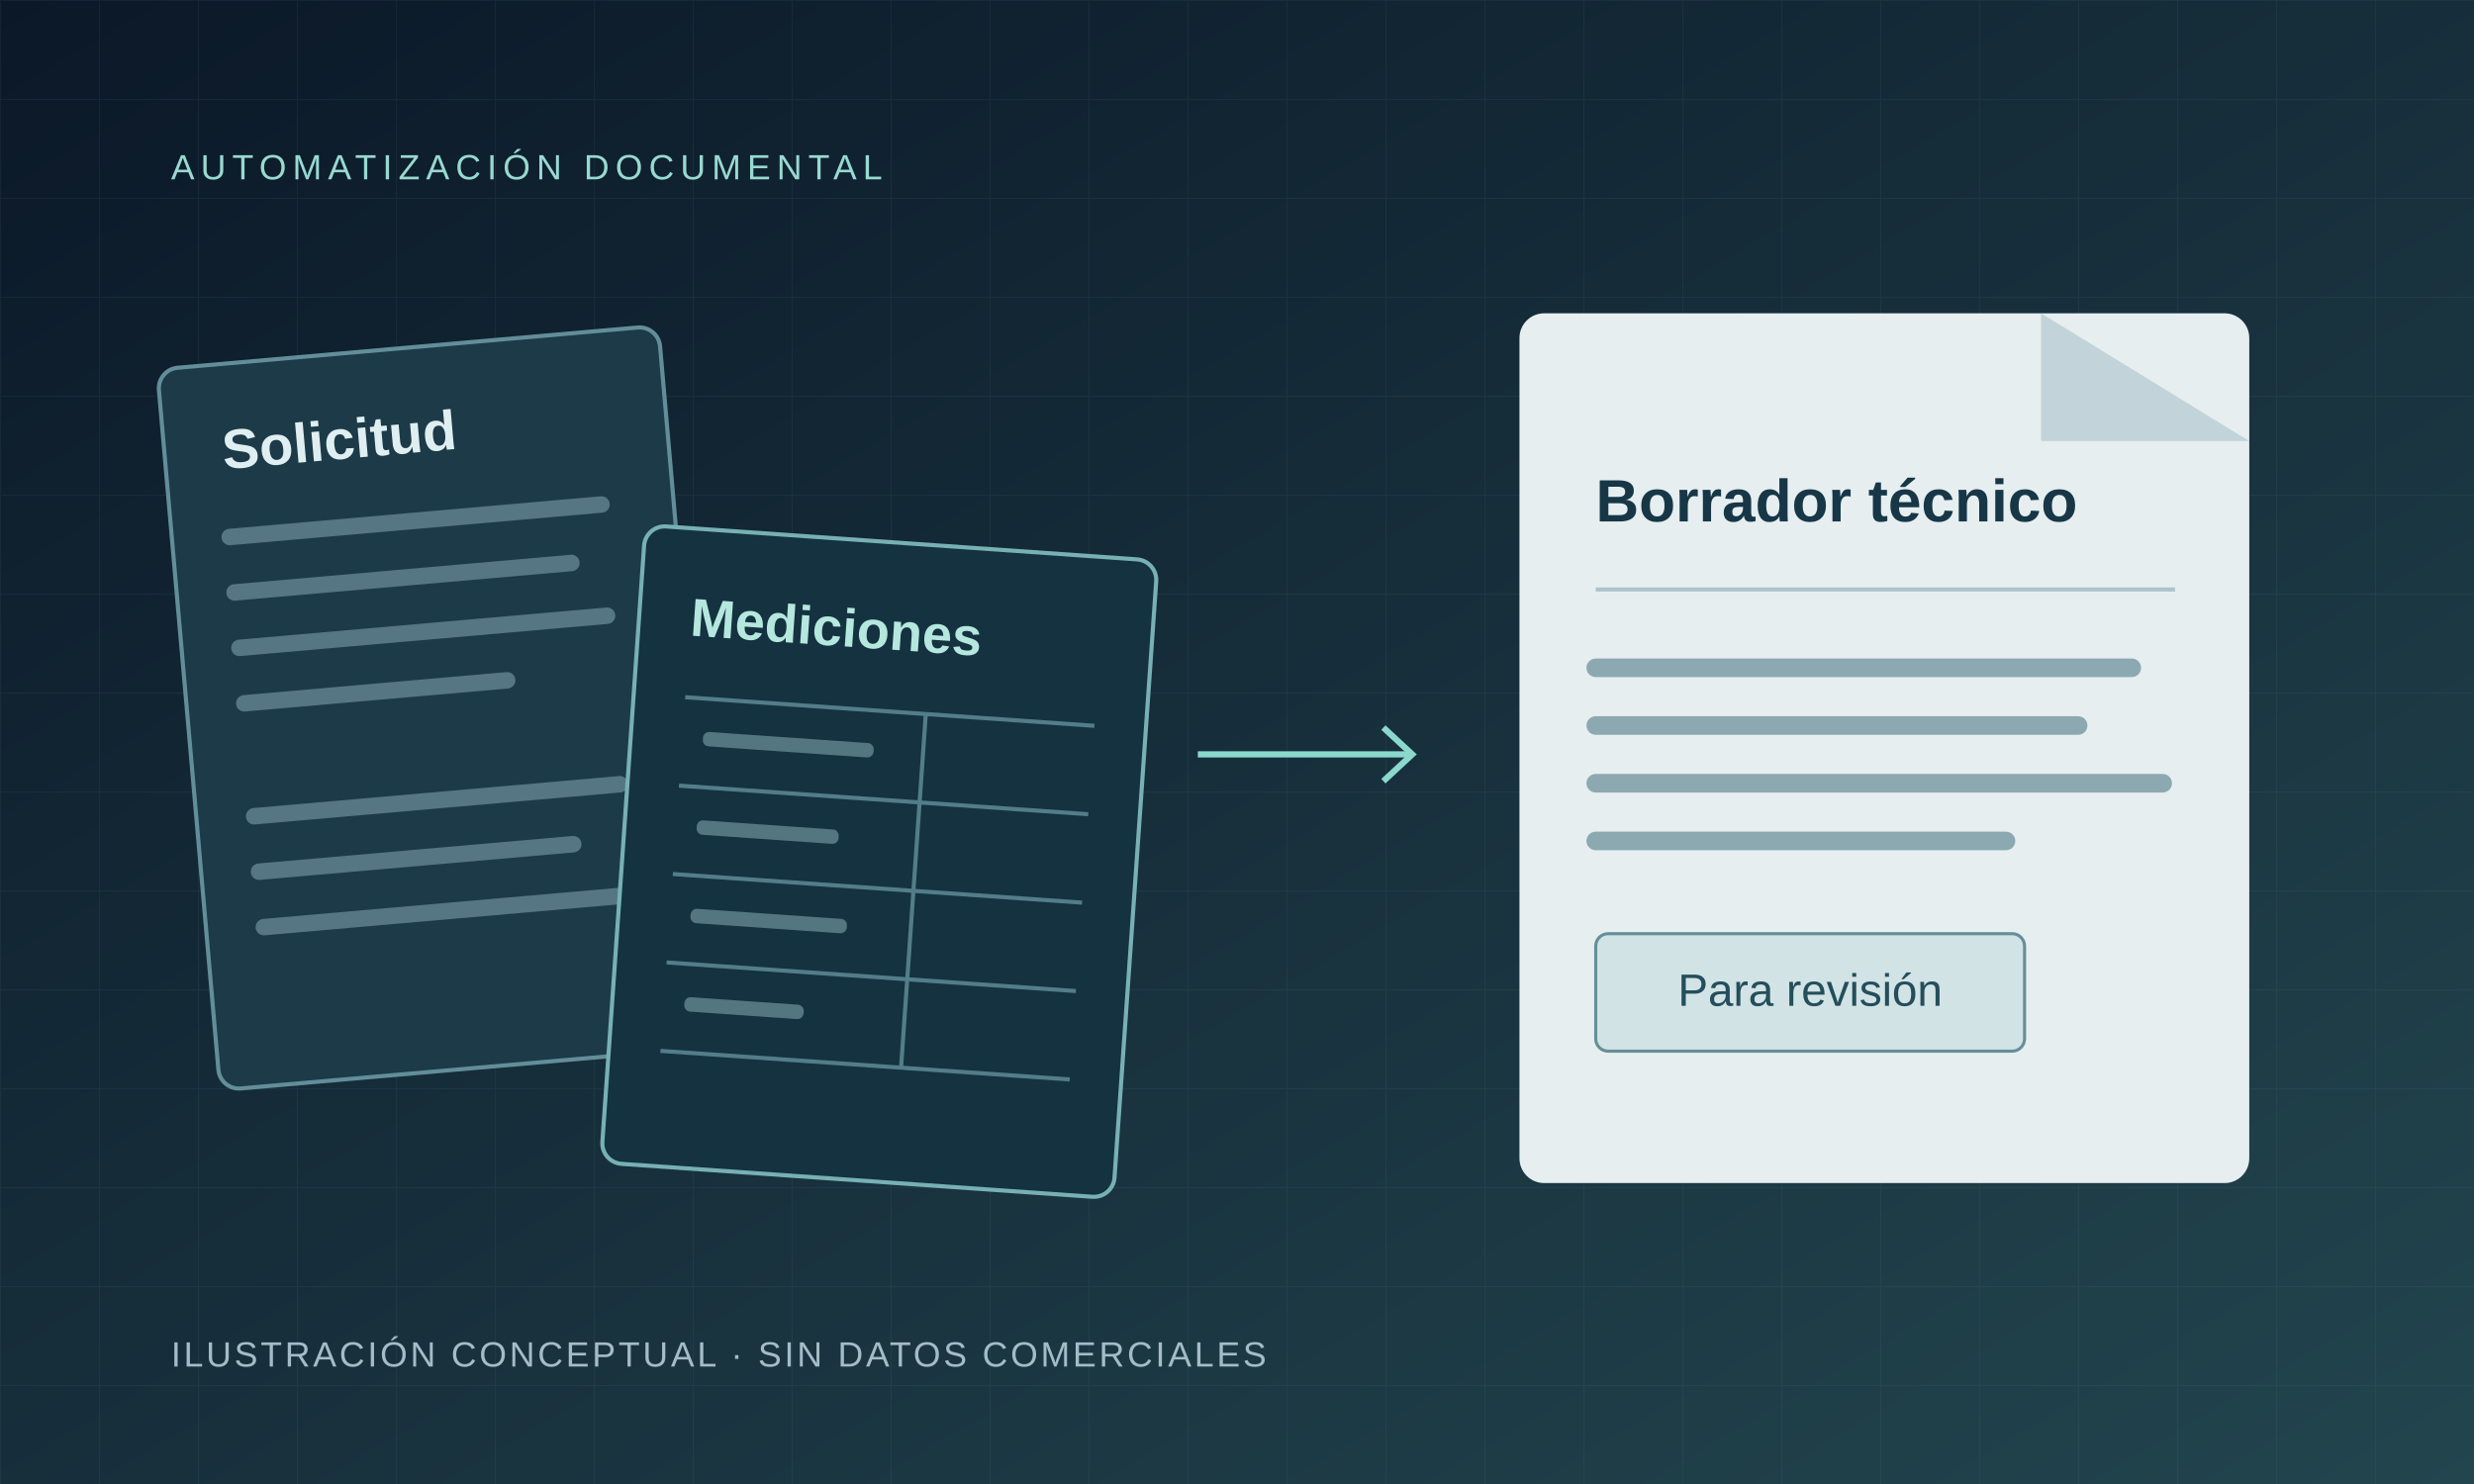
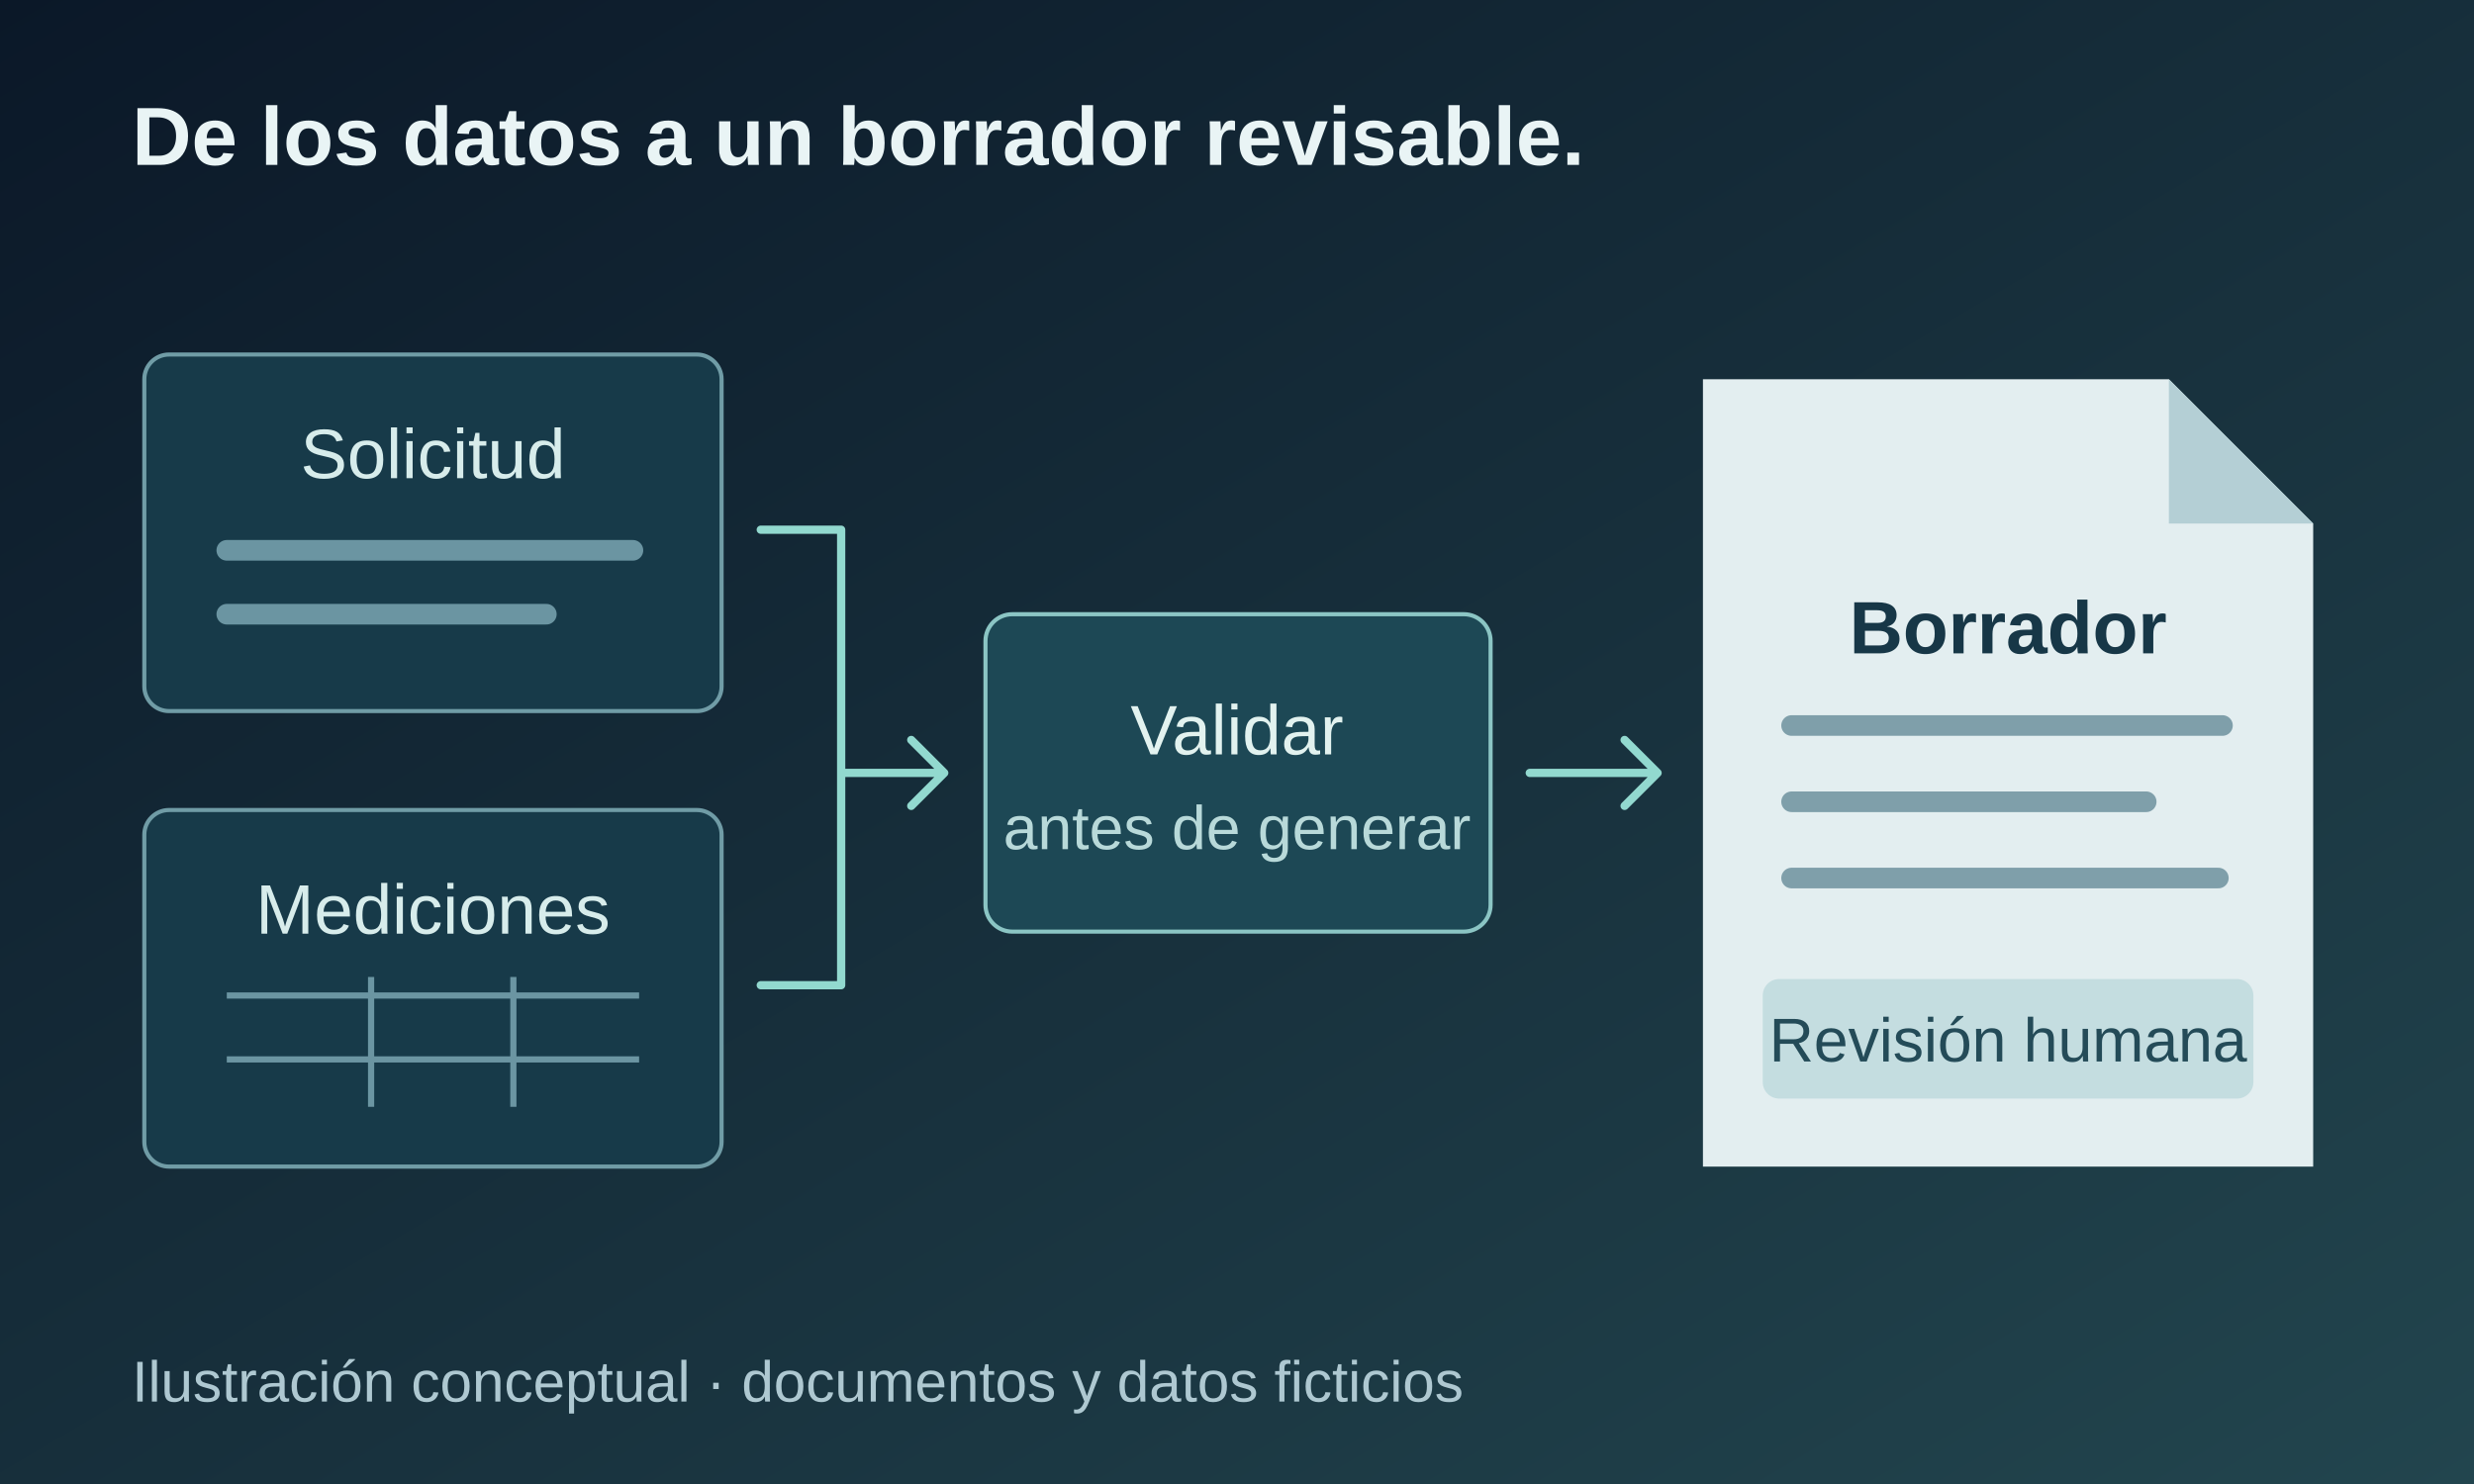
- <svg xmlns="http://www.w3.org/2000/svg" viewBox="0 0 1200 720" role="img" aria-labelledby="title desc">
+ <svg xmlns="http://www.w3.org/2000/svg" viewBox="0 0 1200 720" role="img" aria-labelledby="proposal-title proposal-desc">
  <defs>
-     <linearGradient id="background" x2="1" y2="1">
+     <linearGradient id="proposal-bg" x2="1" y2="1">
      <stop stop-color="#0b1828" />
      <stop offset="1" stop-color="#22454e" />
    </linearGradient>
-     <pattern id="grid" width="48" height="48" patternUnits="userSpaceOnUse">
-       <path d="M48 0H0V48" fill="none" stroke="#7aa3ad" stroke-opacity=".08" stroke-width="1" />
-     </pattern>
  </defs>
-   <rect width="1200" height="720" fill="url(#background)" />
-   <rect width="1200" height="720" fill="url(#grid)" />
+   <rect width="1200" height="720" fill="url(#proposal-bg)" />
  <g font-family="Segoe UI,Arial,sans-serif">
-     <rect x="91" y="168" width="244" height="351" rx="10" fill="#1c3a48" stroke="#628e99" stroke-width="2" transform="rotate(-5 213 343)" />
-     <g transform="rotate(-5 213 343)">
-       <text x="119" y="219" fill="#dfeff1" font-size="27" font-weight="600">Solicitud</text>
-       <path d="M119 252H300M119 279H283M119 306H298M119 333H247M119 388H297M119 415H272M119 442H294" fill="none" stroke="#7396a1" stroke-width="8" stroke-linecap="round" opacity=".65" />
+     <text x="64" y="80" fill="#e9f4f5" font-size="40" font-weight="600">De los datos a un borrador revisable.</text>
+     <g fill="#173a49" stroke="#709ca6" stroke-width="2">
+       <rect x="70" y="172" width="280" height="173" rx="12" />
+       <rect x="70" y="393" width="280" height="173" rx="12" />
    </g>
-     <rect x="302" y="263" width="249" height="310" rx="10" fill="#143240" stroke="#77b0b5" stroke-width="2" transform="rotate(4 426 418)" />
-     <g transform="rotate(4 426 418)">
-       <text x="327" y="315" fill="#b5e7de" font-size="26" font-weight="600">Mediciones</text>
-       <path d="M327 345H526M327 388H526M327 431H526M327 474H526M327 517H526M444 345V517" stroke="#527d89" stroke-width="2" fill="none" />
-       <g fill="#779ba4" opacity=".65">
-         <rect x="337" y="361" width="83" height="7" rx="3" />
-         <rect x="337" y="404" width="69" height="7" rx="3" />
-         <rect x="337" y="447" width="76" height="7" rx="3" />
-         <rect x="337" y="490" width="58" height="7" rx="3" />
-       </g>
+     <g fill="#d7eceb" font-size="34" text-anchor="middle">
+       <text x="210" y="232">Solicitud</text>
+       <text x="210" y="453">Mediciones</text>
    </g>
-     <path d="M581 366H685" fill="none" stroke="#8bd8cd" stroke-width="3" />
-     <path d="M671 353L685 366L671 379" fill="none" stroke="#8bd8cd" stroke-width="3" />
-     <rect x="737" y="152" width="354" height="422" rx="12" fill="#e6eef0" />
-     <path d="M990 152V214H1091" fill="#c2d4d9" />
-     <text x="774" y="253" fill="#173747" font-size="29" font-weight="600">Borrador técnico</text>
-     <path d="M774 286H1055" stroke="#acc3cb" stroke-width="2" />
-     <path d="M774 324H1034M774 352H1008M774 380H1049M774 408H973" fill="none" stroke="#6e929e" stroke-width="9" stroke-linecap="round" opacity=".75" />
-     <rect x="774" y="453" width="208" height="57" rx="6" fill="#d2e3e5" stroke="#658f98" stroke-width="1.5" />
-     <text x="878" y="488" text-anchor="middle" fill="#244e5b" font-size="22">Para revisión</text>
-     <text x="83" y="87" fill="#98d9d0" font-size="17" letter-spacing="3">AUTOMATIZACIÓN DOCUMENTAL</text>
-     <text x="83" y="663" fill="#a3bcc6" font-size="17" letter-spacing="1.4">ILUSTRACIÓN CONCEPTUAL · SIN DATOS COMERCIALES</text>
+     <path d="M110 267H307M110 298H265" stroke="#6b95a2" stroke-width="10" stroke-linecap="round" />
+     <path d="M110 483H310M110 514H310M180 474V537M249 474V537" fill="none" stroke="#6b95a2" stroke-width="3" />
+     <path d="M369 257H408V375H458M369 478H408V375M442 359L458 375L442 391" fill="none" stroke="#92d9cf" stroke-width="4" stroke-linecap="round" stroke-linejoin="round" />
+     <rect x="478" y="298" width="245" height="154" rx="13" fill="#1d4855" stroke="#8bc5c4" stroke-width="2" />
+     <text x="600" y="366" text-anchor="middle" fill="#e2f2ef" font-size="34">Validar</text>
+     <text x="600" y="412" text-anchor="middle" fill="#b8d9d9" font-size="30">antes de generar</text>
+     <path d="M742 375H804M788 359L804 375L788 391" fill="none" stroke="#92d9cf" stroke-width="4" stroke-linecap="round" stroke-linejoin="round" />
+     <path d="M826 184H1052L1122 254V566H826Z" fill="#e3eef0" />
+     <path d="M1052 184V254H1122" fill="#b4cfd5" />
+     <text x="974" y="317" text-anchor="middle" fill="#173747" font-size="36" font-weight="600">Borrador</text>
+     <path d="M869 352H1078M869 389H1041M869 426H1076" stroke="#7f9faa" stroke-width="10" stroke-linecap="round" />
+     <rect x="855" y="475" width="238" height="58" rx="8" fill="#c4dde0" />
+     <text x="974" y="515" text-anchor="middle" fill="#244b58" font-size="30">Revisión humana</text>
+     <text x="64" y="680" fill="#aec8d1" font-size="28">Ilustración conceptual · documentos y datos ficticios</text>
  </g>
</svg>
